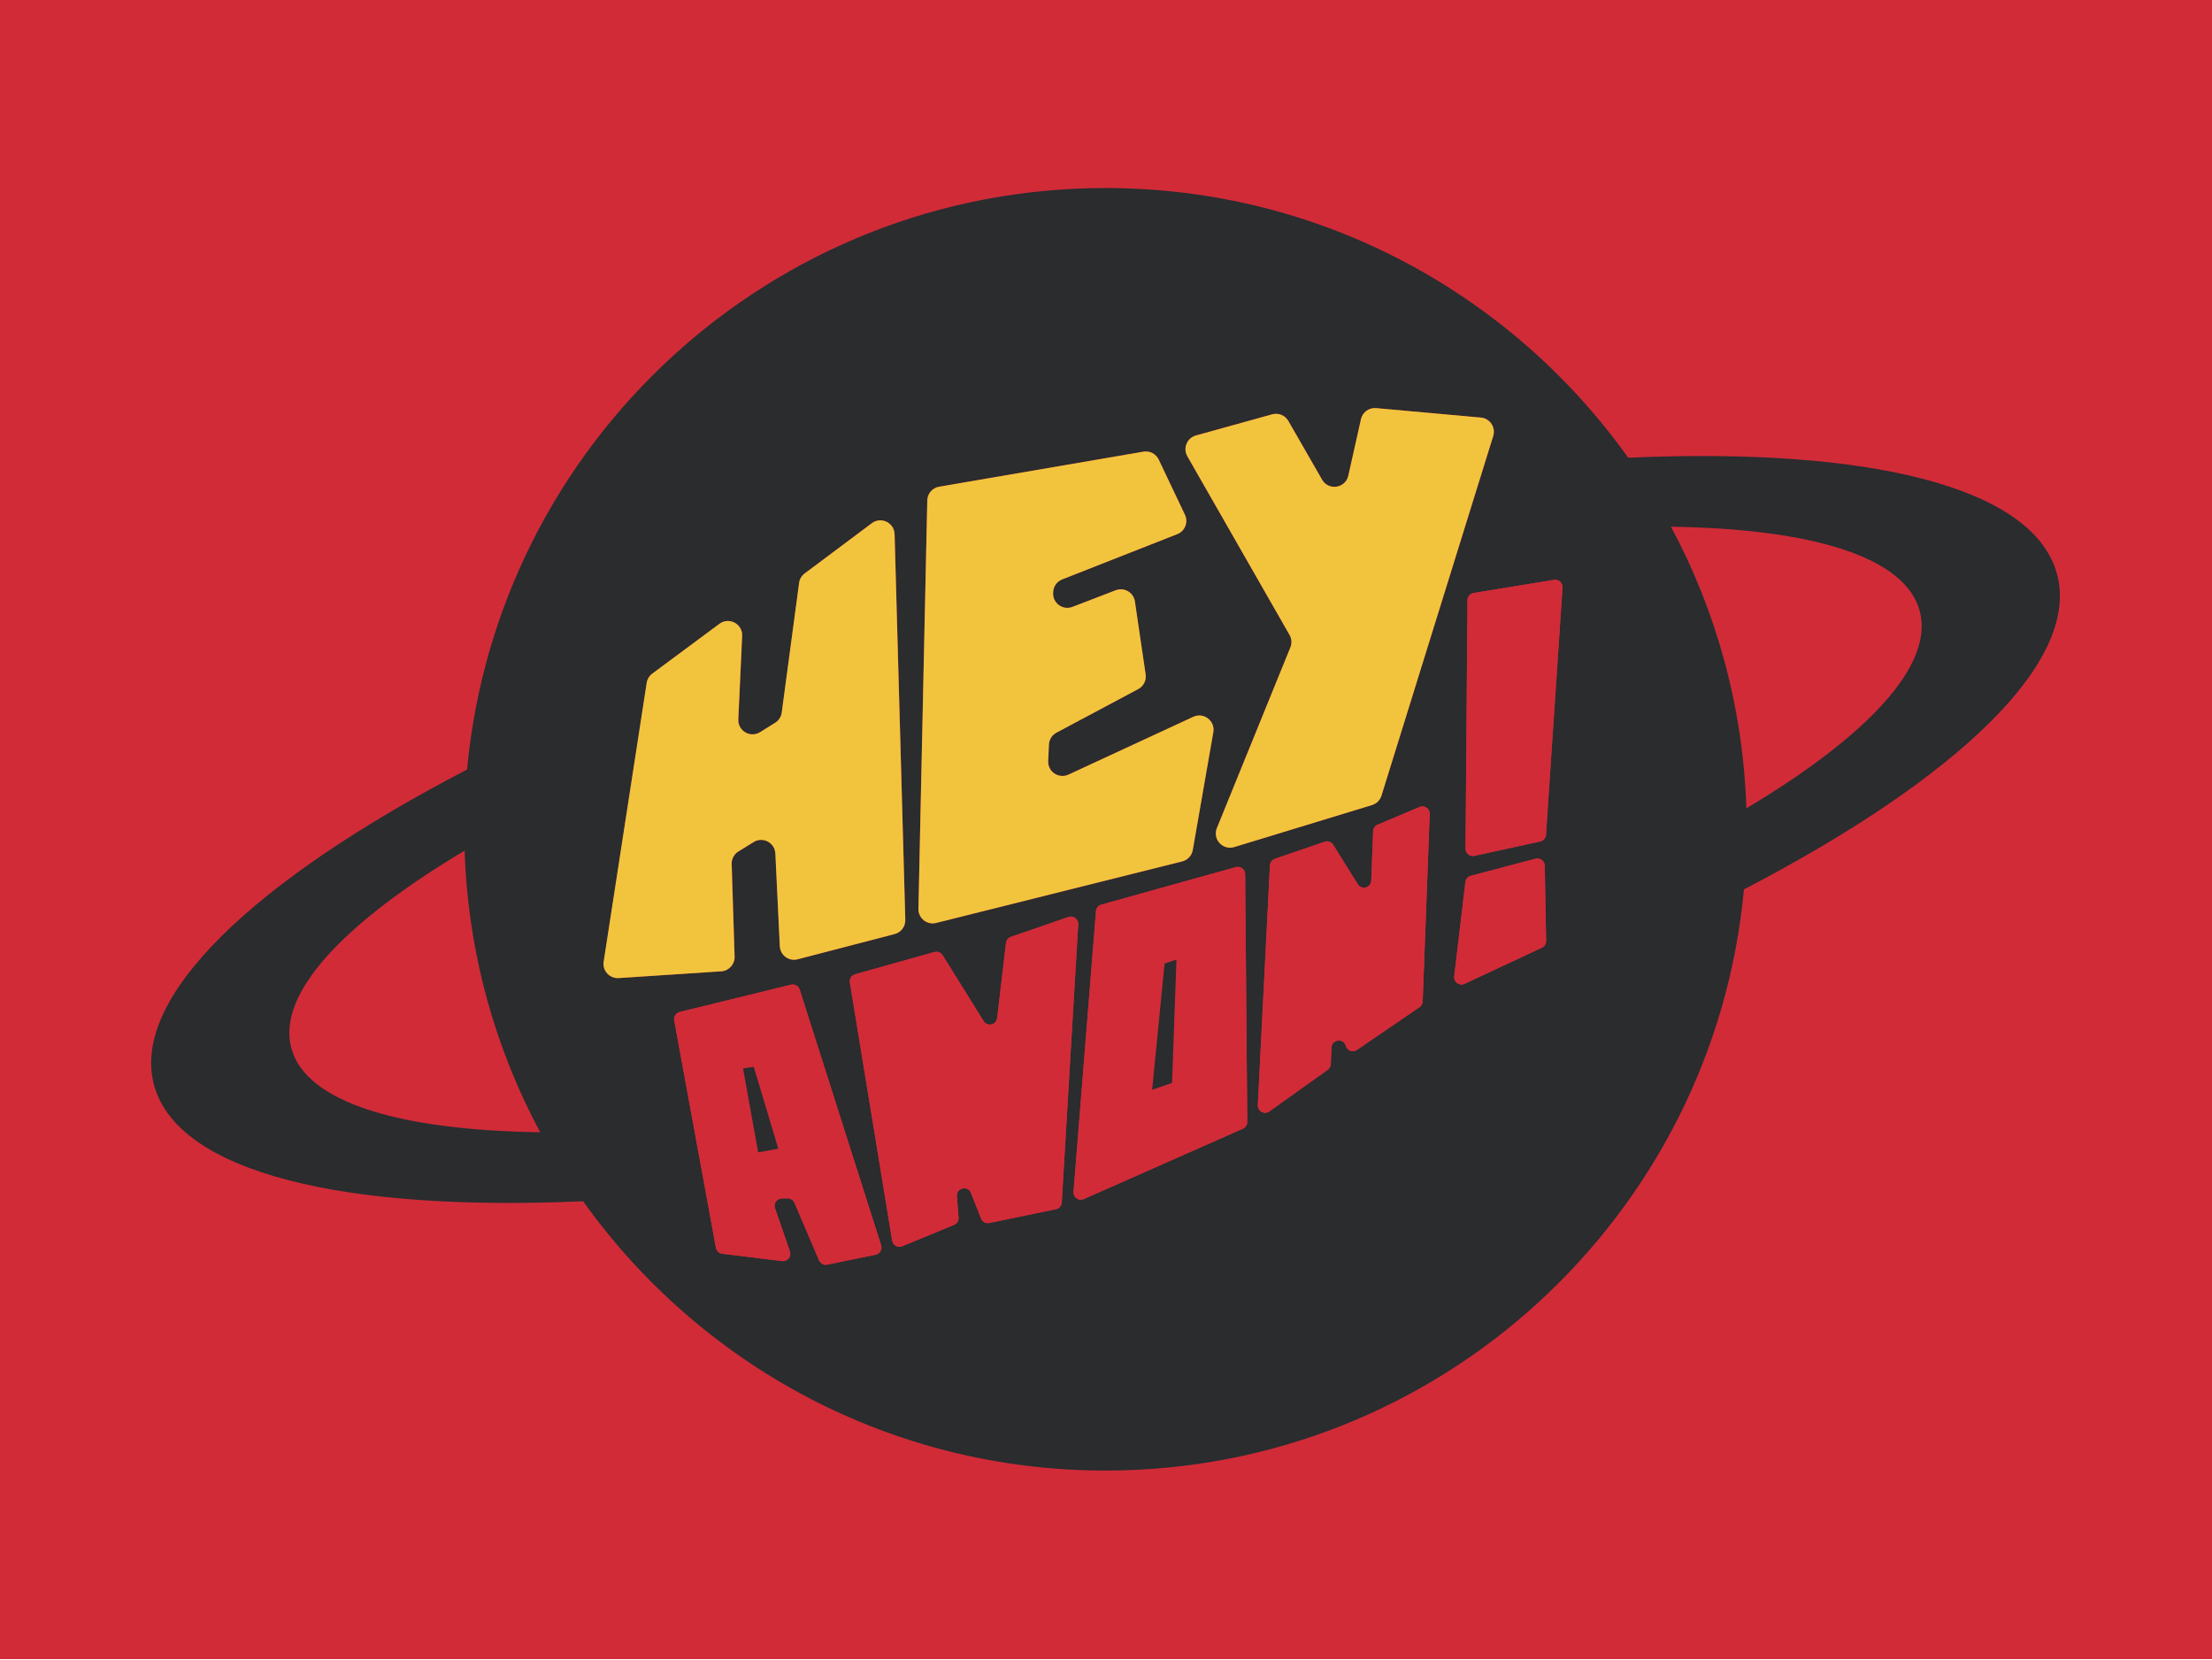
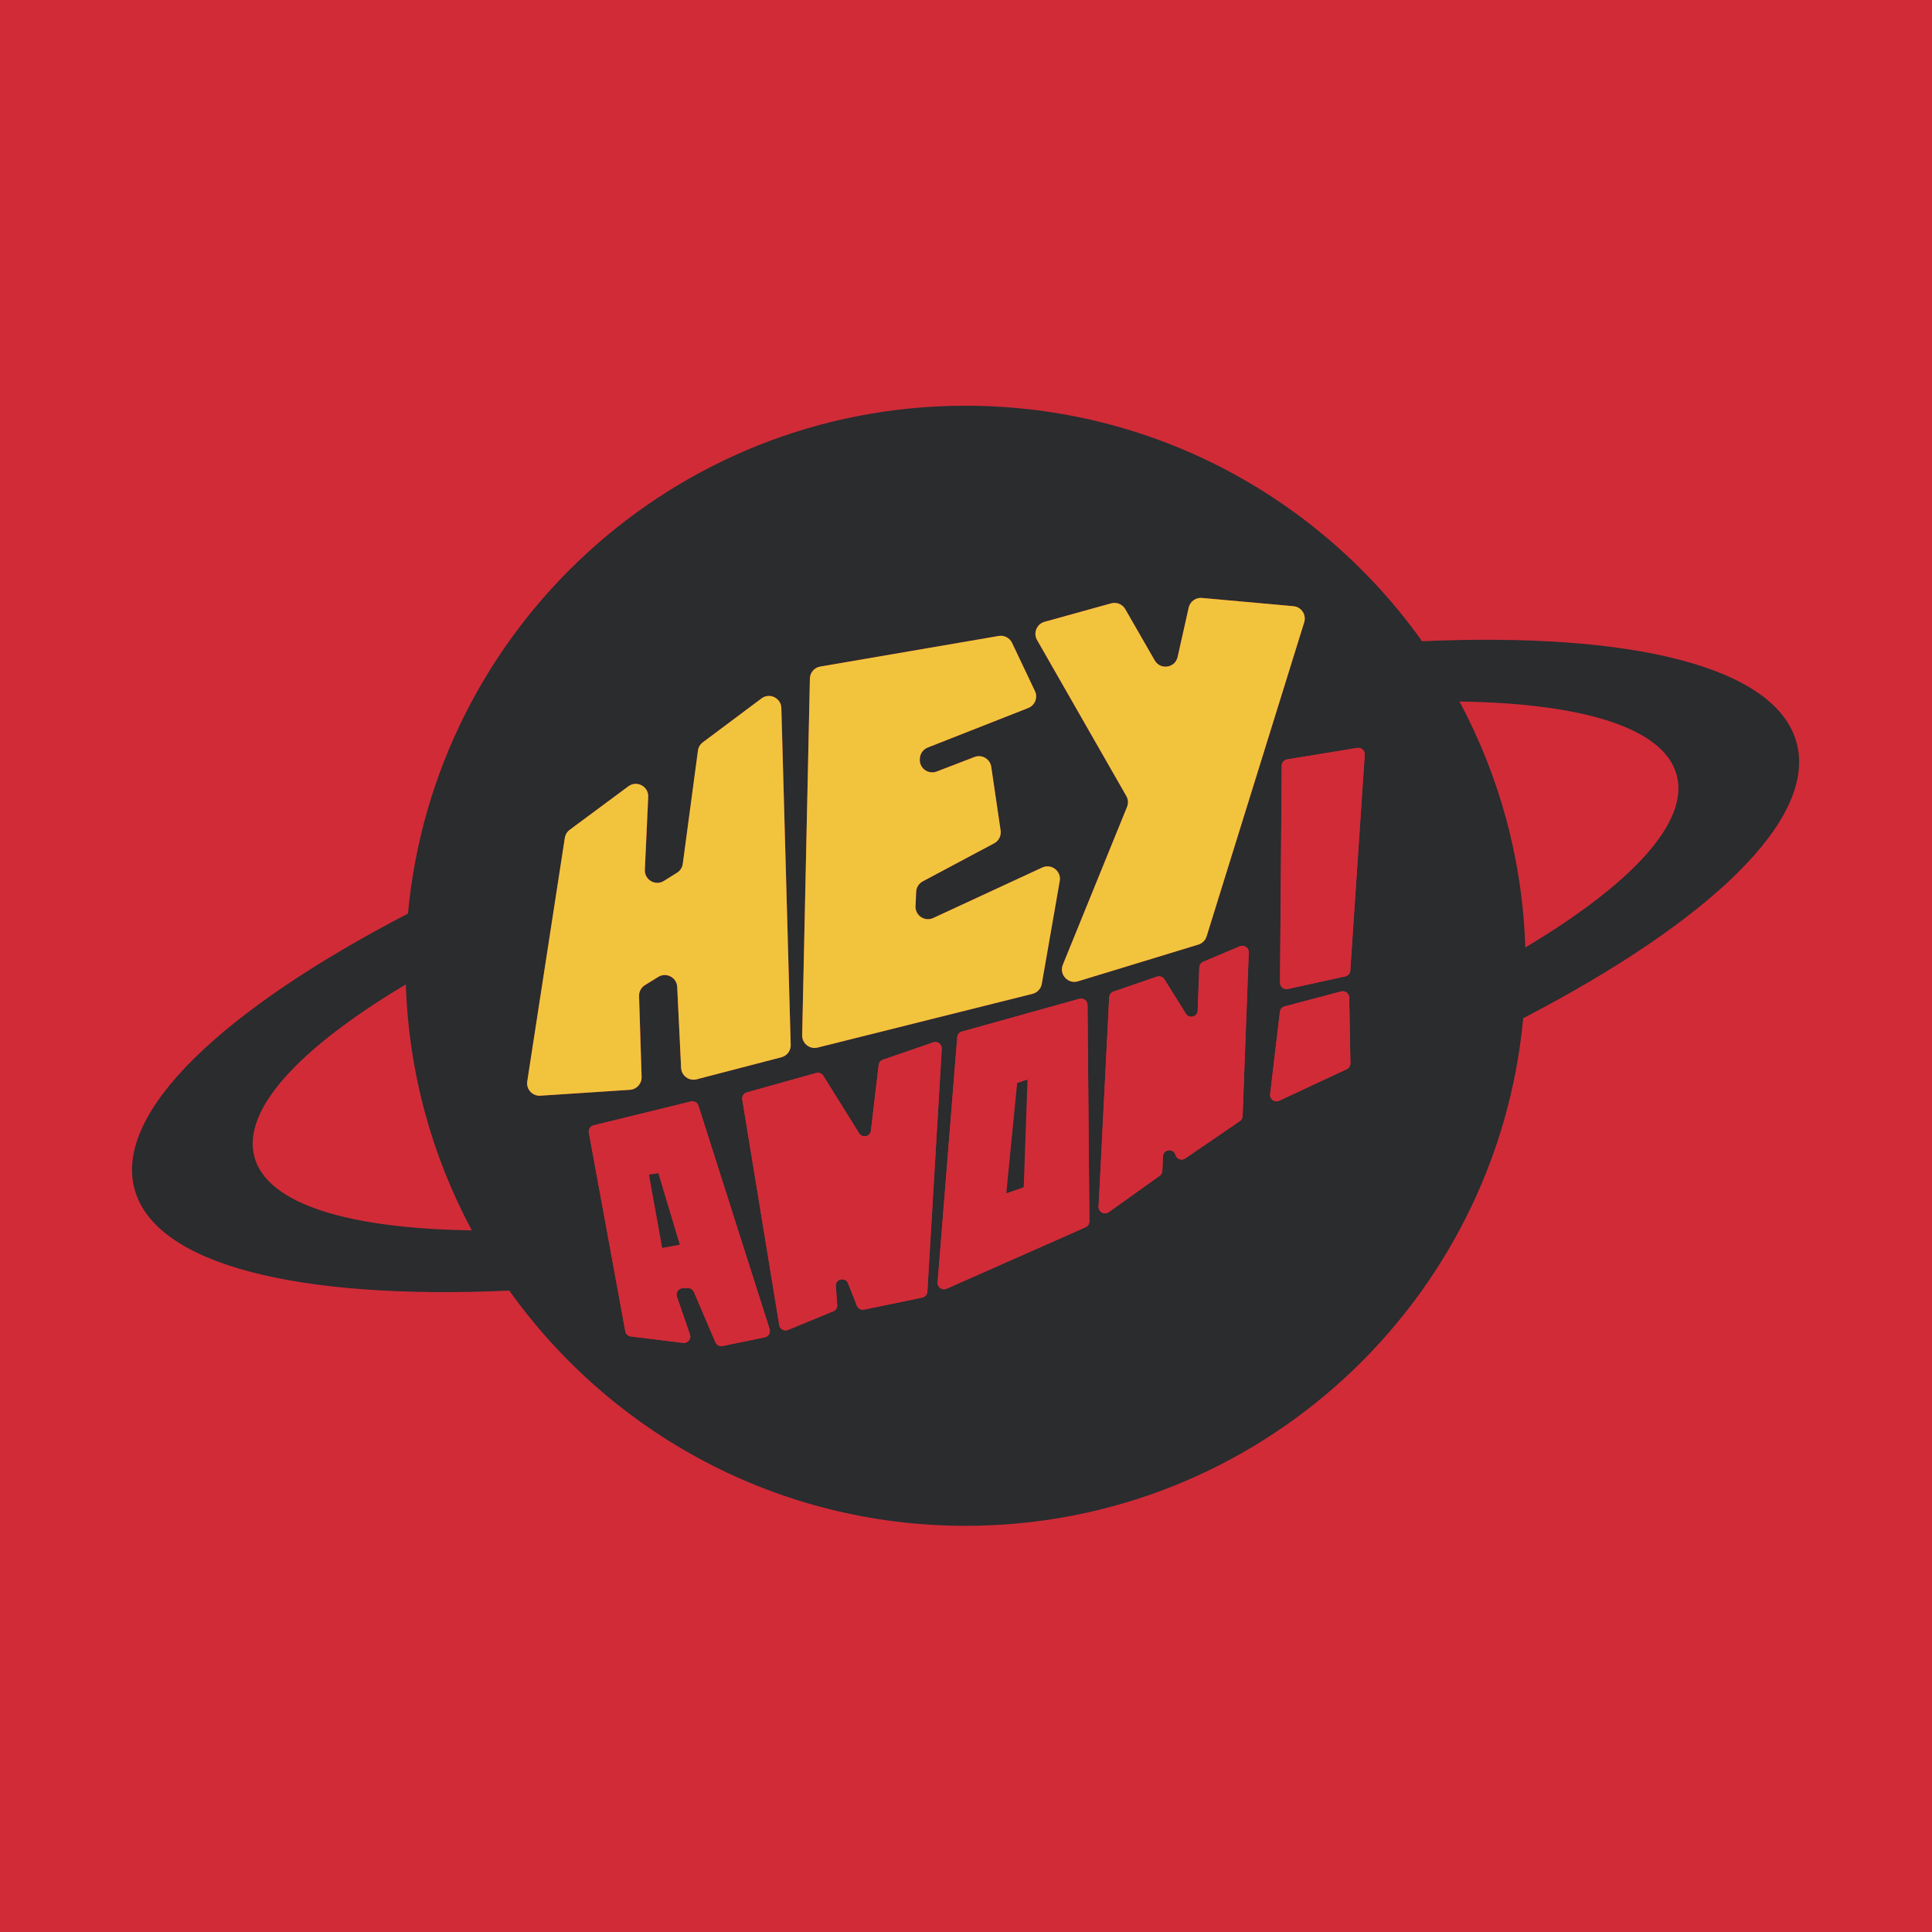
- <svg xmlns="http://www.w3.org/2000/svg" width="600" height="450" viewBox="0 0 600 450" fill="none">
-   <rect width="600" height="450" fill="#d12b38" />
-   <g transform="translate(41, 51)">
+ <svg xmlns="http://www.w3.org/2000/svg" width="600" height="600" viewBox="0 0 600 600" fill="none">
+   <rect width="600" height="600" fill="#d12b38" />
+   <g transform="translate(41, 126)">
    <path d="M516.969 104.73C523.349 128.56 489.619 160.31 432.039 190.23C423.819 278.65 349.44 347.86 258.87 347.86C200.42 347.86 148.7 319.03 117.17 274.81C52.3 277.71 7.16 267.08 0.769 243.23C-5.611 219.4 28.119 187.63 85.7 157.72C93.87 69.27 168.27 0 258.87 0C317.37 0 369.109 28.88 400.639 73.15C465.479 70.25 510.579 80.9 516.969 104.73ZM432.699 168.24C465.569 148.62 483.67 129.41 479.72 114.71C475.78 100.01 450.53 92.43 412.25 91.86C424.51 114.74 431.809 140.68 432.699 168.24ZM382.829 108.36C382.919 107.09 381.79 106.07 380.53 106.27L358.72 109.83C357.77 109.98 357.06 110.8 357.06 111.77L356.53 179.18C356.52 180.45 357.69 181.4 358.94 181.13L376.799 177.22C377.659 177.03 378.289 176.3 378.349 175.42L382.829 108.36ZM377.24 206.04C377.95 205.71 378.4 204.99 378.38 204.21L378 183.78C377.98 182.5 376.759 181.58 375.509 181.9L357.94 186.54C357.15 186.75 356.579 187.41 356.479 188.22L353.44 213.81C353.26 215.35 354.84 216.49 356.24 215.84L377.24 206.04ZM364.039 67.25C364.769 64.9 363.149 62.48 360.699 62.26L332.28 59.69C330.35 59.52 328.59 60.8 328.16 62.69L324.729 78.01C323.959 81.45 319.369 82.15 317.609 79.09L308.46 63.17C307.58 61.64 305.779 60.9 304.079 61.37L283.389 67.11C280.959 67.78 279.819 70.56 281.069 72.75L308.789 121.2C309.379 122.23 309.46 123.47 309.02 124.57L289.079 173.59C287.859 176.6 290.67 179.69 293.78 178.74L331.16 167.34C332.38 166.97 333.34 166.01 333.72 164.79L364.039 67.25ZM346.81 169.78C346.87 168.33 345.4 167.32 344.06 167.88L332.669 172.68C331.959 172.98 331.49 173.66 331.46 174.43L330.949 187.85C330.879 189.8 328.319 190.48 327.289 188.82L320.62 178.13C320.13 177.35 319.169 177 318.299 177.31L304.81 181.94C304.04 182.2 303.52 182.91 303.47 183.71L300.18 248.74C300.09 250.39 301.96 251.41 303.31 250.45L319.139 239.16C319.639 238.81 319.94 238.24 319.97 237.64L320.169 233.11C320.229 231.89 321.19 231.22 322.16 231.22C322.97 231.22 323.769 231.68 324.049 232.67C324.419 233.97 325.949 234.53 327.069 233.77L344.039 222.17C344.559 221.82 344.88 221.24 344.9 220.61L346.81 169.78ZM296.139 255.12C296.859 254.8 297.329 254.08 297.319 253.29L296.74 186.07C296.73 184.77 295.479 183.83 294.229 184.18L257.72 194.36C256.92 194.58 256.34 195.28 256.28 196.11L250.189 272.25C250.069 273.75 251.589 274.82 252.969 274.22L296.139 255.12ZM288.109 147.59C288.649 144.52 285.51 142.11 282.68 143.42L248.799 159.1C246.169 160.32 243.19 158.31 243.32 155.42L243.52 150.95C243.58 149.59 244.36 148.36 245.56 147.71L267.74 135.89C269.18 135.12 269.98 133.53 269.75 131.92L266.84 112.13C266.48 109.68 263.94 108.2 261.63 109.09L249.9 113.6C247.24 114.62 244.43 112.52 244.66 109.68L244.68 109.42C244.8 107.95 245.74 106.68 247.12 106.14L278.34 93.86C280.42 93.04 281.37 90.63 280.41 88.61L273.299 73.65C272.559 72.09 270.86 71.21 269.16 71.5L213.74 81.01C211.92 81.32 210.569 82.88 210.529 84.73L208.13 195.5C208.07 198.05 210.46 199.95 212.93 199.33L279.669 182.64C281.149 182.27 282.269 181.06 282.539 179.56L288.109 147.59ZM251.469 199.7C251.549 198.29 250.18 197.25 248.85 197.71L233.2 203.1C232.48 203.35 231.97 203.98 231.88 204.74L229.469 225.14C229.249 227 226.81 227.54 225.82 225.96L214.68 208.08C214.22 207.34 213.31 206.98 212.46 207.22L190.939 213.25C189.969 213.52 189.36 214.48 189.52 215.48L200.999 285.51C201.209 286.77 202.53 287.5 203.71 287.02L217.79 281.22C218.58 280.89 219.08 280.09 219.01 279.24L218.56 273.44C218.39 271.17 221.54 270.45 222.38 272.56L225.109 279.5C225.459 280.4 226.41 280.91 227.35 280.71L245.419 276.97C246.299 276.79 246.939 276.04 246.999 275.15L251.469 199.7ZM201.669 202.34C203.409 201.89 204.61 200.29 204.56 198.5L201.68 93.89C201.59 90.76 198.01 89.03 195.51 90.9L177.29 104.53C176.46 105.15 175.909 106.08 175.779 107.11L171.07 142.27C170.92 143.41 170.259 144.42 169.279 145.03L165.189 147.58C162.549 149.22 159.15 147.23 159.29 144.12L160.329 121.47C160.479 118.22 156.779 116.25 154.169 118.19L135.95 131.7C135.13 132.31 134.589 133.21 134.439 134.21L122.77 209.83C122.39 212.27 124.38 214.43 126.84 214.27L154.669 212.44C156.749 212.3 158.339 210.54 158.279 208.46L157.49 183.34C157.45 181.96 158.15 180.66 159.32 179.93L163.45 177.38C165.95 175.84 169.2 177.54 169.34 180.48L170.549 205.63C170.669 208.08 173.01 209.8 175.38 209.18L201.669 202.34ZM196.52 289.32C197.67 289.08 198.37 287.9 198.01 286.78L175.91 217.4C175.59 216.41 174.559 215.83 173.549 216.08L143.35 223.48C142.33 223.73 141.69 224.73 141.87 225.76L153.189 287.44C153.349 288.29 154.04 288.94 154.9 289.05L171.15 291.04C172.6 291.22 173.74 289.81 173.26 288.43L169.21 276.68C168.77 275.41 169.7 274.09 171.04 274.06L172.63 274.03C173.44 274.01 174.17 274.49 174.49 275.23L181.169 290.85C181.539 291.72 182.469 292.2 183.389 292.01L196.52 289.32ZM105.53 256.1C93.249 233.22 85.939 207.28 85.029 179.72C52.15 199.34 34.069 218.55 38.01 233.26C41.94 247.97 67.23 255.55 105.53 256.1Z" fill="#2A2C2E" />
    <path d="M380.53 106.28C381.79 106.08 382.91 107.09 382.83 108.37L378.34 175.43C378.28 176.31 377.65 177.04 376.79 177.23L358.93 181.14C357.69 181.41 356.52 180.46 356.52 179.19L357.05 111.78C357.06 110.81 357.76 110 358.71 109.84L380.53 106.28Z" fill="#D12B38" />
    <path d="M378.38 204.21C378.39 204.99 377.95 205.71 377.24 206.04L356.26 215.85C354.86 216.51 353.27 215.36 353.46 213.82L356.5 188.23C356.6 187.42 357.17 186.76 357.96 186.55L375.53 181.91C376.77 181.58 377.99 182.5 378.02 183.79L378.38 204.21Z" fill="#D12B38" />
    <path d="M360.69 62.26C363.14 62.48 364.76 64.9 364.03 67.25L333.72 164.8C333.34 166.02 332.38 166.98 331.16 167.35L293.78 178.75C290.67 179.7 287.85 176.61 289.08 173.6L309.02 124.58C309.47 123.48 309.38 122.24 308.79 121.21L281.07 72.76C279.82 70.58 280.96 67.79 283.39 67.12L304.08 61.38C305.78 60.91 307.58 61.65 308.46 63.18L317.61 79.1C319.36 82.16 323.96 81.46 324.73 78.02L328.16 62.7C328.58 60.81 330.34 59.52 332.28 59.7L360.69 62.26Z" fill="#F2C43E" />
    <path d="M344.059 167.88C345.399 167.32 346.859 168.33 346.809 169.78L344.899 220.61C344.879 221.24 344.559 221.82 344.039 222.17L327.069 233.77C325.949 234.53 324.409 233.98 324.049 232.67C323.769 231.69 322.969 231.22 322.159 231.22C321.189 231.22 320.219 231.89 320.169 233.11L319.969 237.64C319.949 238.25 319.639 238.81 319.139 239.16L303.309 250.45C301.959 251.41 300.099 250.39 300.179 248.74L303.469 183.71C303.509 182.9 304.039 182.2 304.809 181.94L318.299 177.31C319.169 177.01 320.129 177.35 320.619 178.13L327.289 188.82C328.319 190.48 330.869 189.8 330.949 187.85L331.459 174.43C331.489 173.66 331.959 172.98 332.669 172.68L344.059 167.88Z" fill="#D12B38" />
    <path d="M297.319 253.3C297.329 254.09 296.859 254.81 296.139 255.13L252.969 274.23C251.599 274.84 250.079 273.76 250.189 272.26L256.279 196.12C256.349 195.29 256.919 194.59 257.719 194.37L294.229 184.19C295.489 183.84 296.729 184.78 296.739 186.08L297.319 253.3ZM276.919 242.71L278.109 209.27L274.899 210.33L271.519 244.57L276.919 242.71Z" fill="#D12B38" />
    <path d="M282.68 143.42C285.51 142.11 288.64 144.52 288.11 147.59L282.53 179.56C282.27 181.06 281.14 182.27 279.66 182.64L212.92 199.33C210.45 199.95 208.07 198.05 208.12 195.5L210.52 84.73C210.56 82.88 211.9 81.32 213.73 81.01L269.16 71.51C270.86 71.22 272.56 72.09 273.3 73.66L280.41 88.62C281.37 90.64 280.42 93.05 278.34 93.87L247.12 106.15C245.75 106.69 244.8 107.96 244.68 109.43L244.66 109.69C244.43 112.53 247.24 114.63 249.9 113.61L261.63 109.1C263.94 108.21 266.48 109.69 266.84 112.14L269.75 131.93C269.99 133.54 269.19 135.13 267.74 135.9L245.56 147.72C244.36 148.36 243.58 149.59 243.52 150.96L243.32 155.43C243.19 158.32 246.17 160.32 248.8 159.11L282.68 143.42Z" fill="#F2C43E" />
    <path d="M278.11 209.27L276.92 242.71L271.52 244.58L274.89 210.34L278.11 209.27Z" fill="#2A2C2E" />
    <path d="M248.85 197.71C250.18 197.25 251.55 198.29 251.47 199.7L247 275.15C246.95 276.04 246.3 276.79 245.42 276.97L227.35 280.71C226.41 280.91 225.46 280.39 225.11 279.5L222.38 272.56C221.55 270.45 218.39 271.17 218.56 273.44L219.01 279.24C219.08 280.1 218.59 280.9 217.79 281.22L203.71 287.02C202.53 287.51 201.21 286.77 201 285.51L189.52 215.48C189.36 214.48 189.97 213.52 190.94 213.25L212.46 207.22C213.31 206.98 214.21 207.33 214.68 208.08L225.82 225.96C226.81 227.55 229.25 227 229.47 225.14L231.88 204.74C231.97 203.98 232.48 203.35 233.2 203.1L248.85 197.71Z" fill="#D12B38" />
    <path d="M204.559 198.5C204.609 200.3 203.409 201.89 201.669 202.34L175.349 209.19C172.979 209.81 170.639 208.09 170.519 205.64L169.309 180.49C169.169 177.55 165.919 175.84 163.419 177.39L159.289 179.94C158.109 180.67 157.419 181.96 157.459 183.35L158.249 208.47C158.319 210.55 156.719 212.31 154.639 212.45L126.809 214.28C124.349 214.44 122.359 212.28 122.739 209.84L134.409 134.22C134.559 133.22 135.109 132.31 135.919 131.71L154.139 118.2C156.759 116.26 160.449 118.23 160.299 121.48L159.259 144.13C159.119 147.24 162.519 149.23 165.159 147.59L169.249 145.04C170.229 144.43 170.889 143.42 171.039 142.28L175.749 107.12C175.889 106.09 176.429 105.16 177.259 104.54L195.479 90.91C197.989 89.03 201.569 90.77 201.649 93.9L204.559 198.5Z" fill="#F2C43E" />
    <path d="M198.01 286.77C198.37 287.89 197.67 289.07 196.52 289.31L183.4 292.01C182.48 292.2 181.55 291.71 181.18 290.85L174.5 275.23C174.18 274.49 173.45 274.01 172.64 274.03L171.05 274.06C169.71 274.09 168.79 275.42 169.22 276.68L173.27 288.43C173.75 289.81 172.61 291.22 171.16 291.04L154.91 289.05C154.05 288.95 153.36 288.29 153.2 287.44L141.88 225.76C141.69 224.73 142.34 223.73 143.36 223.48L173.56 216.08C174.57 215.83 175.6 216.41 175.92 217.4L198.01 286.77ZM170.11 260.56L163.45 238.35L160.55 238.78L164.66 261.53L170.11 260.56Z" fill="#D12B38" />
    <path d="M163.45 238.35L170.11 260.56L164.65 261.54L160.55 238.79L163.45 238.35Z" fill="#2A2C2E" />
  </g>
</svg>
